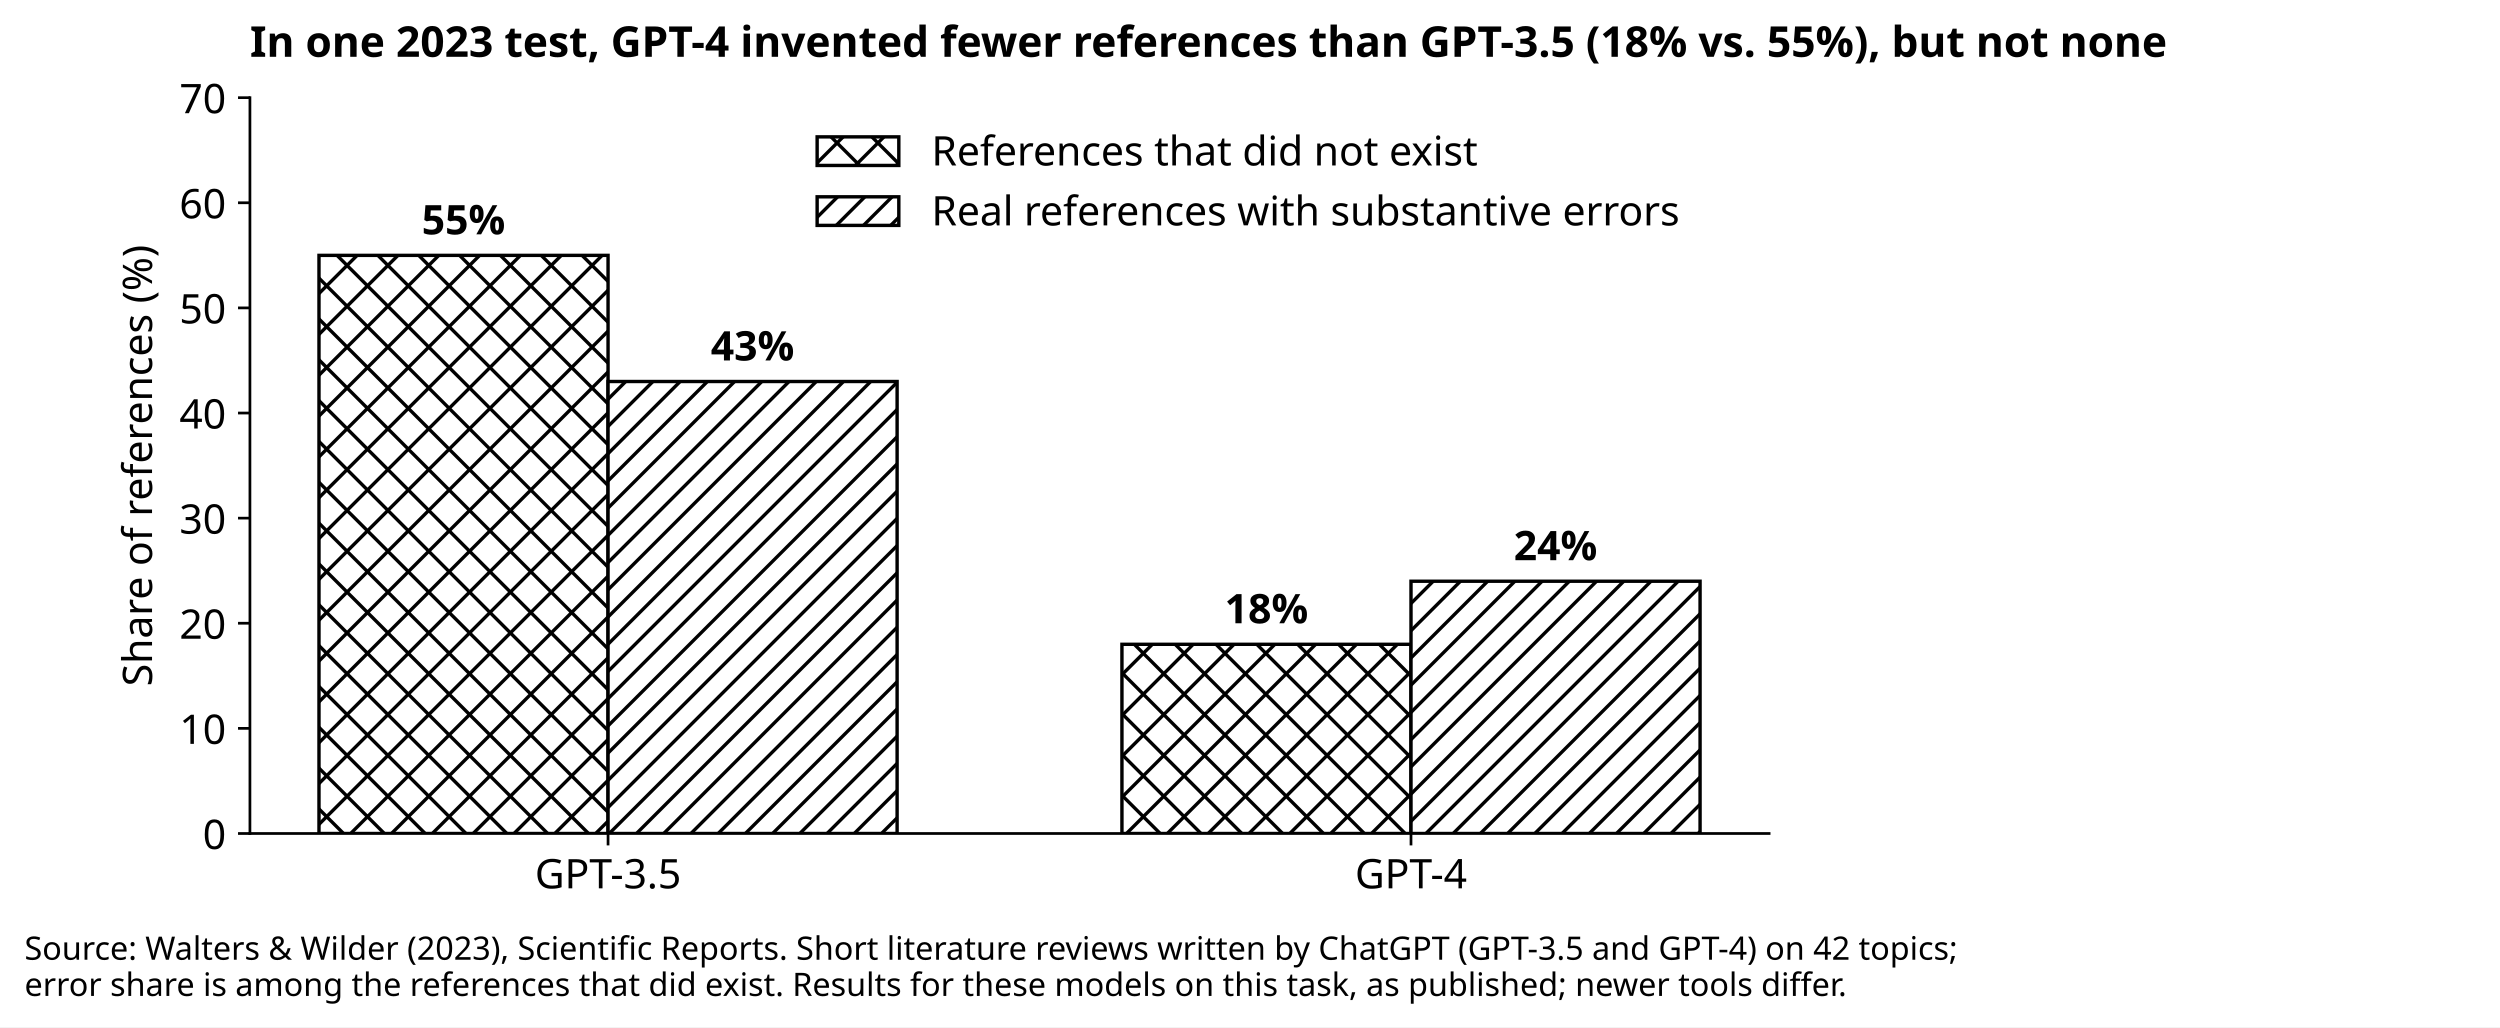
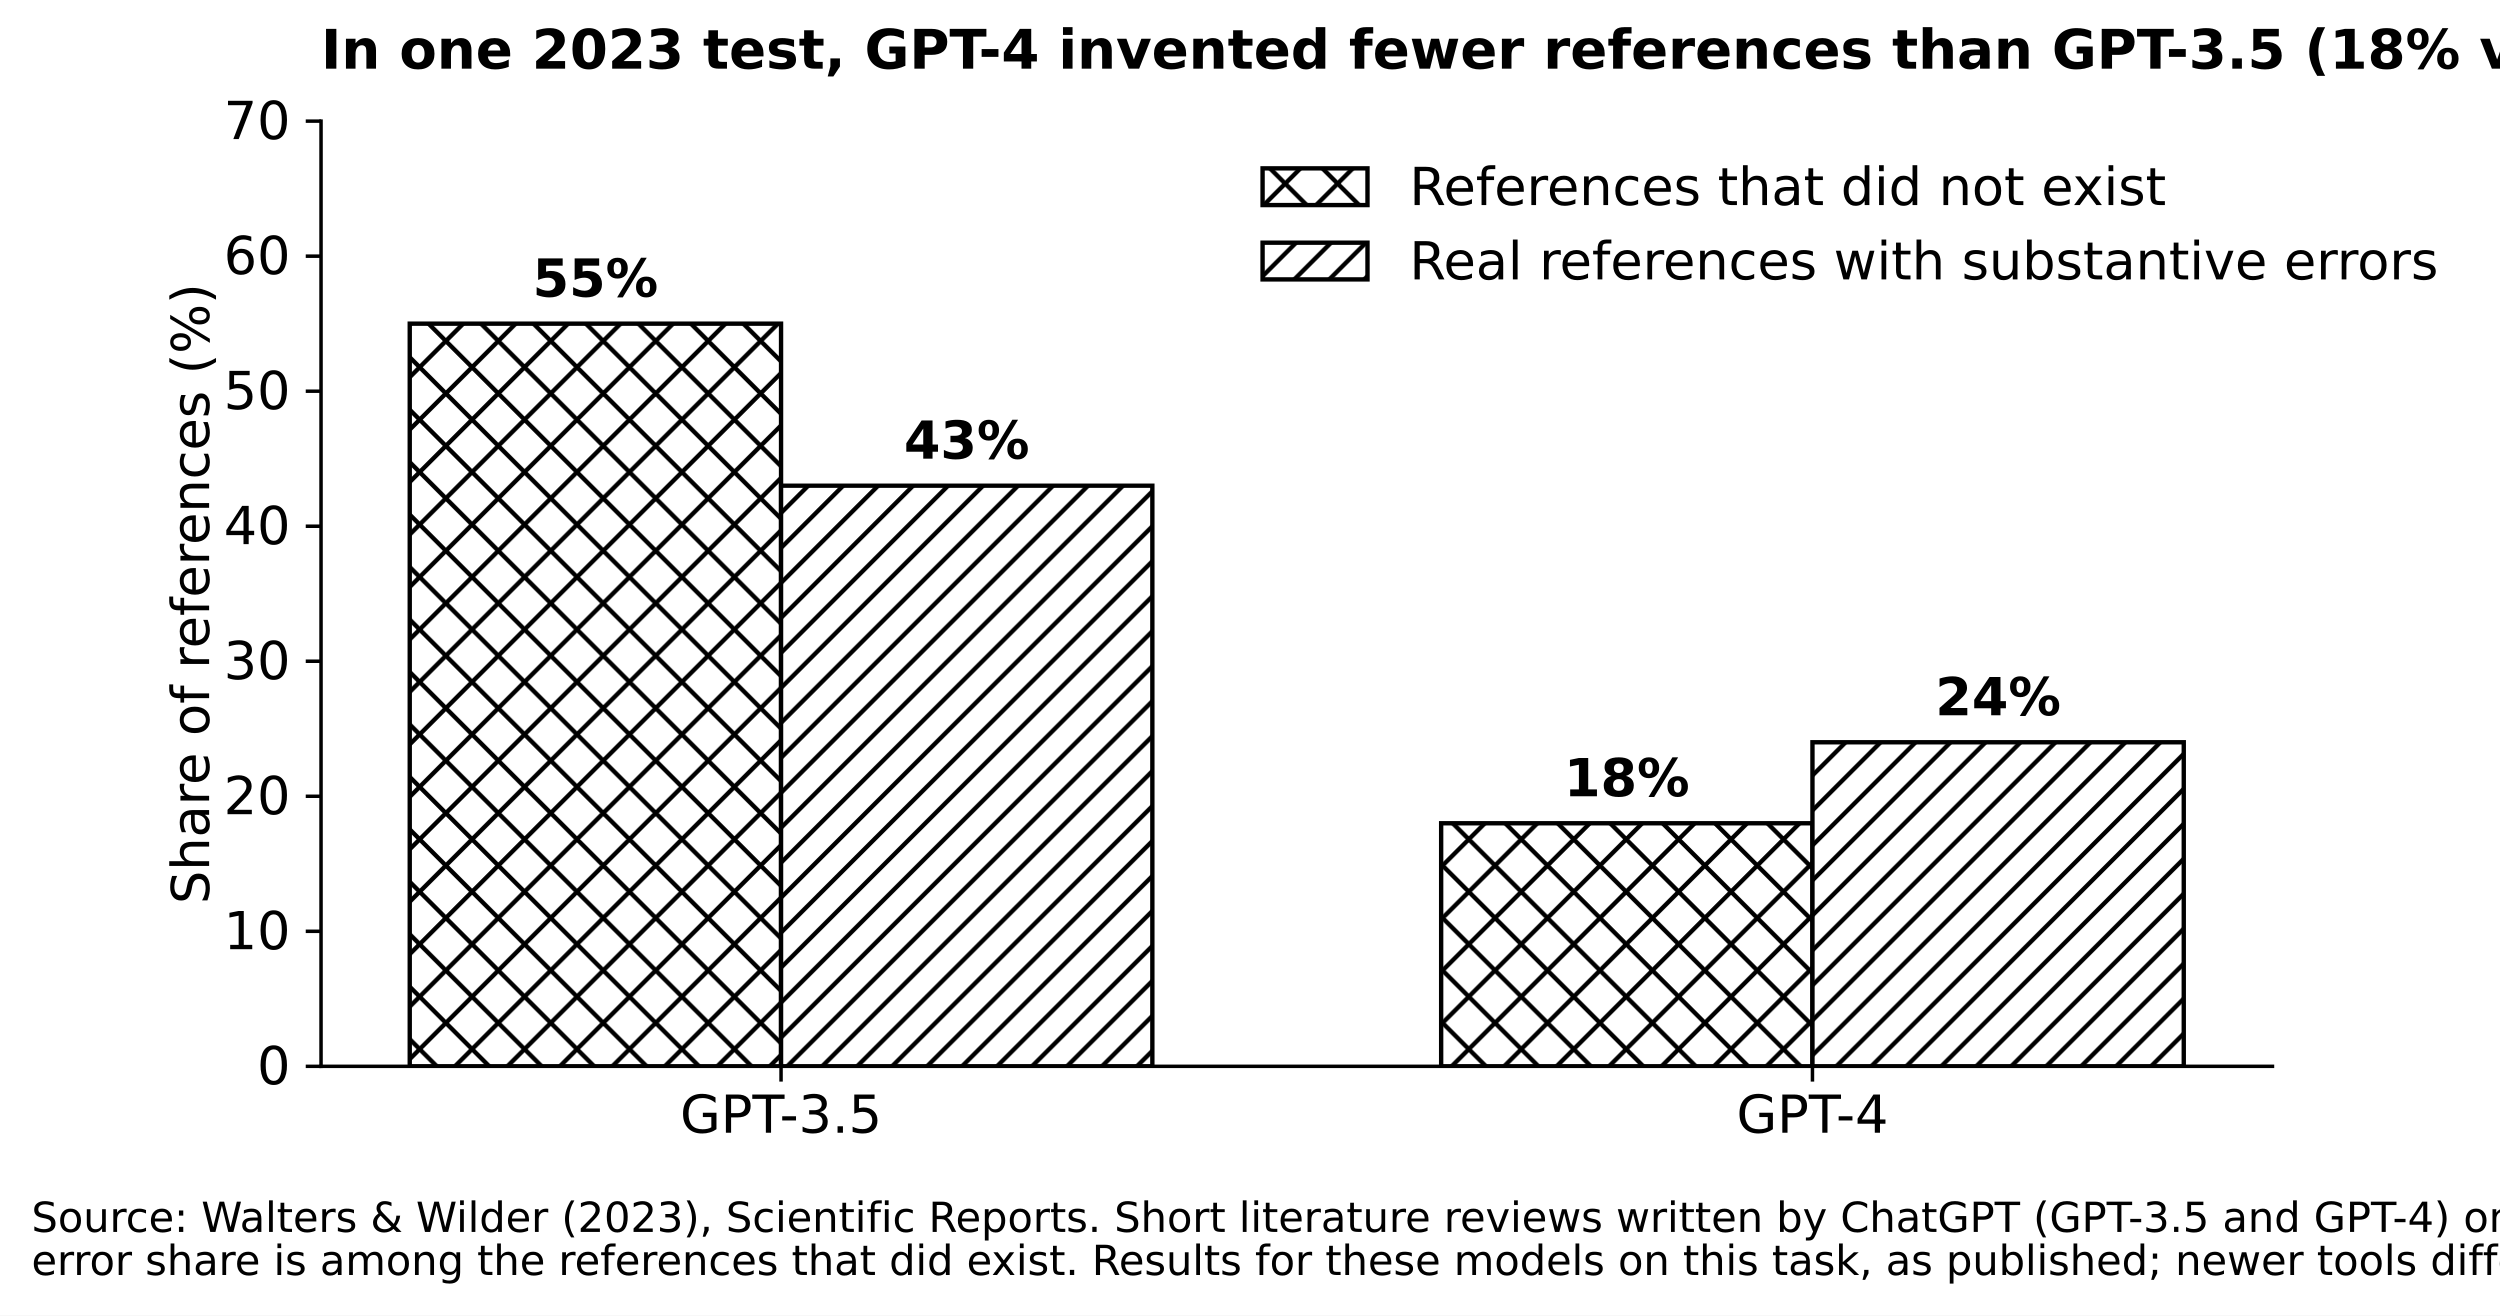
- <svg xmlns="http://www.w3.org/2000/svg" xmlns:xlink="http://www.w3.org/1999/xlink" width="734.603pt" height="301.826pt" viewBox="0 0 734.603 301.826" version="1.1">
+ <svg xmlns="http://www.w3.org/2000/svg" xmlns:xlink="http://www.w3.org/1999/xlink" width="571.89pt" height="300.934pt" viewBox="0 0 571.89 300.934" version="1.1">
  <defs>
    <style type="text/css">*{stroke-linejoin: round; stroke-linecap: butt}</style>
  </defs>
  <g id="figure_1">
    <g id="patch_1">
-       <path d="M 0 301.826  L 734.603 301.826  L 734.603 0  L 0 0  z " style="fill: #ffffff" />
+       <path d="M 0 300.934  L 571.89 300.934  L 571.89 0  L 0 0  z " style="fill: #ffffff" />
    </g>
    <g id="axes_1">
      <g id="patch_2">
-         <path d="M 73.44 244.914  L 519.84 244.914  L 519.84 28.698  L 73.44 28.698  z " style="fill: #ffffff" />
+         <path d="M 73.44 243.928  L 519.84 243.928  L 519.84 27.712  L 73.44 27.712  z " style="fill: #ffffff" />
      </g>
      <g id="patch_3">
-         <path d="M 93.731 244.914  L 178.67 244.914  L 178.67 75.03  L 93.731 75.03  z " clip-path="url(#p40c2793bfc)" style="fill: url(#h37e2a16e6a); stroke: #000000; stroke-linejoin: miter" />
+         <path d="M 93.731 243.928  L 178.67 243.928  L 178.67 74.044  L 93.731 74.044  z " clip-path="url(#p91dfd6fce4)" style="fill: url(#h9b9ef0faa3); stroke: #000000; stroke-linejoin: miter" />
      </g>
      <g id="patch_4">
-         <path d="M 178.67 244.914  L 263.608 244.914  L 263.608 112.096  L 178.67 112.096  z " clip-path="url(#p40c2793bfc)" style="fill: url(#h7cc3077c33); stroke: #000000; stroke-linejoin: miter" />
+         <path d="M 178.67 243.928  L 263.608 243.928  L 263.608 111.109  L 178.67 111.109  z " clip-path="url(#p91dfd6fce4)" style="fill: url(#h21d7cf0dee); stroke: #000000; stroke-linejoin: miter" />
      </g>
      <g id="patch_5">
-         <path d="M 329.672 244.914  L 414.61 244.914  L 414.61 189.316  L 329.672 189.316  z " clip-path="url(#p40c2793bfc)" style="fill: url(#h37e2a16e6a); stroke: #000000; stroke-linejoin: miter" />
+         <path d="M 329.672 243.928  L 414.61 243.928  L 414.61 188.329  L 329.672 188.329  z " clip-path="url(#p91dfd6fce4)" style="fill: url(#h9b9ef0faa3); stroke: #000000; stroke-linejoin: miter" />
      </g>
      <g id="patch_6">
-         <path d="M 414.61 244.914  L 499.549 244.914  L 499.549 170.783  L 414.61 170.783  z " clip-path="url(#p40c2793bfc)" style="fill: url(#h7cc3077c33); stroke: #000000; stroke-linejoin: miter" />
+         <path d="M 414.61 243.928  L 499.549 243.928  L 499.549 169.797  L 414.61 169.797  z " clip-path="url(#p91dfd6fce4)" style="fill: url(#h21d7cf0dee); stroke: #000000; stroke-linejoin: miter" />
      </g>
      <g id="matplotlib.axis_1">
        <g id="xtick_1">
          <g id="line2d_1">
            <defs>
-               <path id="m83a8d037d5" d="M 0 0  L 0 3.5  " style="stroke: #000000; stroke-width: 0.8" />
+               <path id="m8cbfb9a60b" d="M 0 0  L 0 3.5  " style="stroke: #000000; stroke-width: 0.8" />
            </defs>
            <g>
-               <use xlink:href="#m83a8d037d5" x="178.67" y="244.914" style="stroke: #000000; stroke-width: 0.8" />
+               <use xlink:href="#m8cbfb9a60b" x="178.67" y="243.928" style="stroke: #000000; stroke-width: 0.8" />
            </g>
          </g>
          <g id="text_1">
-             <text style="font: 12px 'Source Sans 3', STIXGeneral, sans-serif; text-anchor: middle" x="178.67" y="261.032" transform="rotate(-0 178.6696 261.0322)">GPT-3.5</text>
+             <text style="font: 12px 'Source Sans 3', 'STIXGeneral', 'DejaVu Sans', sans-serif; text-anchor: middle" x="178.67" y="259.123" transform="rotate(-0 178.6696 259.1233)">GPT-3.5</text>
          </g>
        </g>
        <g id="xtick_2">
          <g id="line2d_2">
            <g>
-               <use xlink:href="#m83a8d037d5" x="414.61" y="244.914" style="stroke: #000000; stroke-width: 0.8" />
+               <use xlink:href="#m8cbfb9a60b" x="414.61" y="243.928" style="stroke: #000000; stroke-width: 0.8" />
            </g>
          </g>
          <g id="text_2">
-             <text style="font: 12px 'Source Sans 3', STIXGeneral, sans-serif; text-anchor: middle" x="414.61" y="261.032" transform="rotate(-0 414.6104 261.0322)">GPT-4</text>
+             <text style="font: 12px 'Source Sans 3', 'STIXGeneral', 'DejaVu Sans', sans-serif; text-anchor: middle" x="414.61" y="259.123" transform="rotate(-0 414.6104 259.1233)">GPT-4</text>
          </g>
        </g>
      </g>
      <g id="matplotlib.axis_2">
        <g id="ytick_1">
          <g id="line2d_3">
            <defs>
-               <path id="m1b873a8ef1" d="M 0 0  L -3.5 0  " style="stroke: #000000; stroke-width: 0.8" />
+               <path id="mb7df31d353" d="M 0 0  L -3.5 0  " style="stroke: #000000; stroke-width: 0.8" />
            </defs>
            <g>
-               <use xlink:href="#m1b873a8ef1" x="73.44" y="244.914" style="stroke: #000000; stroke-width: 0.8" />
+               <use xlink:href="#mb7df31d353" x="73.44" y="243.928" style="stroke: #000000; stroke-width: 0.8" />
            </g>
          </g>
          <g id="text_3">
-             <text style="font: 12px 'Source Sans 3', STIXGeneral, sans-serif; text-anchor: end" x="66.44" y="249.473" transform="rotate(-0 66.44 249.4731)">0</text>
+             <text style="font: 12px 'Source Sans 3', 'STIXGeneral', 'DejaVu Sans', sans-serif; text-anchor: end" x="66.44" y="248.026" transform="rotate(-0 66.44 248.0255)">0</text>
          </g>
        </g>
        <g id="ytick_2">
          <g id="line2d_4">
            <g>
-               <use xlink:href="#m1b873a8ef1" x="73.44" y="214.026" style="stroke: #000000; stroke-width: 0.8" />
+               <use xlink:href="#mb7df31d353" x="73.44" y="213.04" style="stroke: #000000; stroke-width: 0.8" />
            </g>
          </g>
          <g id="text_4">
-             <text style="font: 12px 'Source Sans 3', STIXGeneral, sans-serif; text-anchor: end" x="66.44" y="218.585" transform="rotate(-0 66.44 218.5851)">10</text>
+             <text style="font: 12px 'Source Sans 3', 'STIXGeneral', 'DejaVu Sans', sans-serif; text-anchor: end" x="66.44" y="217.138" transform="rotate(-0 66.44 217.1375)">10</text>
          </g>
        </g>
        <g id="ytick_3">
          <g id="line2d_5">
            <g>
-               <use xlink:href="#m1b873a8ef1" x="73.44" y="183.138" style="stroke: #000000; stroke-width: 0.8" />
+               <use xlink:href="#mb7df31d353" x="73.44" y="182.152" style="stroke: #000000; stroke-width: 0.8" />
            </g>
          </g>
          <g id="text_5">
-             <text style="font: 12px 'Source Sans 3', STIXGeneral, sans-serif; text-anchor: end" x="66.44" y="187.697" transform="rotate(-0 66.44 187.6971)">20</text>
+             <text style="font: 12px 'Source Sans 3', 'STIXGeneral', 'DejaVu Sans', sans-serif; text-anchor: end" x="66.44" y="186.25" transform="rotate(-0 66.44 186.2495)">20</text>
          </g>
        </g>
        <g id="ytick_4">
          <g id="line2d_6">
            <g>
-               <use xlink:href="#m1b873a8ef1" x="73.44" y="152.25" style="stroke: #000000; stroke-width: 0.8" />
+               <use xlink:href="#mb7df31d353" x="73.44" y="151.264" style="stroke: #000000; stroke-width: 0.8" />
            </g>
          </g>
          <g id="text_6">
-             <text style="font: 12px 'Source Sans 3', STIXGeneral, sans-serif; text-anchor: end" x="66.44" y="156.809" transform="rotate(-0 66.44 156.8091)">30</text>
+             <text style="font: 12px 'Source Sans 3', 'STIXGeneral', 'DejaVu Sans', sans-serif; text-anchor: end" x="66.44" y="155.362" transform="rotate(-0 66.44 155.3615)">30</text>
          </g>
        </g>
        <g id="ytick_5">
          <g id="line2d_7">
            <g>
-               <use xlink:href="#m1b873a8ef1" x="73.44" y="121.362" style="stroke: #000000; stroke-width: 0.8" />
+               <use xlink:href="#mb7df31d353" x="73.44" y="120.376" style="stroke: #000000; stroke-width: 0.8" />
            </g>
          </g>
          <g id="text_7">
-             <text style="font: 12px 'Source Sans 3', STIXGeneral, sans-serif; text-anchor: end" x="66.44" y="125.921" transform="rotate(-0 66.44 125.9211)">40</text>
+             <text style="font: 12px 'Source Sans 3', 'STIXGeneral', 'DejaVu Sans', sans-serif; text-anchor: end" x="66.44" y="124.474" transform="rotate(-0 66.44 124.4735)">40</text>
          </g>
        </g>
        <g id="ytick_6">
          <g id="line2d_8">
            <g>
-               <use xlink:href="#m1b873a8ef1" x="73.44" y="90.474" style="stroke: #000000; stroke-width: 0.8" />
+               <use xlink:href="#mb7df31d353" x="73.44" y="89.488" style="stroke: #000000; stroke-width: 0.8" />
            </g>
          </g>
          <g id="text_8">
-             <text style="font: 12px 'Source Sans 3', STIXGeneral, sans-serif; text-anchor: end" x="66.44" y="95.033" transform="rotate(-0 66.44 95.03311)">50</text>
+             <text style="font: 12px 'Source Sans 3', 'STIXGeneral', 'DejaVu Sans', sans-serif; text-anchor: end" x="66.44" y="93.586" transform="rotate(-0 66.44 93.58553)">50</text>
          </g>
        </g>
        <g id="ytick_7">
          <g id="line2d_9">
            <g>
-               <use xlink:href="#m1b873a8ef1" x="73.44" y="59.586" style="stroke: #000000; stroke-width: 0.8" />
+               <use xlink:href="#mb7df31d353" x="73.44" y="58.6" style="stroke: #000000; stroke-width: 0.8" />
            </g>
          </g>
          <g id="text_9">
-             <text style="font: 12px 'Source Sans 3', STIXGeneral, sans-serif; text-anchor: end" x="66.44" y="64.145" transform="rotate(-0 66.44 64.14511)">60</text>
+             <text style="font: 12px 'Source Sans 3', 'STIXGeneral', 'DejaVu Sans', sans-serif; text-anchor: end" x="66.44" y="62.698" transform="rotate(-0 66.44 62.69753)">60</text>
          </g>
        </g>
        <g id="ytick_8">
          <g id="line2d_10">
            <g>
-               <use xlink:href="#m1b873a8ef1" x="73.44" y="28.698" style="stroke: #000000; stroke-width: 0.8" />
+               <use xlink:href="#mb7df31d353" x="73.44" y="27.712" style="stroke: #000000; stroke-width: 0.8" />
            </g>
          </g>
          <g id="text_10">
-             <text style="font: 12px 'Source Sans 3', STIXGeneral, sans-serif; text-anchor: end" x="66.44" y="33.257" transform="rotate(-0 66.44 33.25711)">70</text>
+             <text style="font: 12px 'Source Sans 3', 'STIXGeneral', 'DejaVu Sans', sans-serif; text-anchor: end" x="66.44" y="31.81" transform="rotate(-0 66.44 31.80953)">70</text>
          </g>
        </g>
        <g id="text_11">
-           <text style="font: 12px 'Source Sans 3', STIXGeneral, sans-serif; text-anchor: middle" x="44.674" y="136.806" transform="rotate(-90 44.67437 136.806)">Share of references (%)</text>
+           <text style="font: 12px 'Source Sans 3', 'STIXGeneral', 'DejaVu Sans', sans-serif; text-anchor: middle" x="47.836" y="135.82" transform="rotate(-90 47.83563 135.8197)">Share of references (%)</text>
        </g>
      </g>
      <g id="patch_7">
-         <path d="M 73.44 244.914  L 73.44 28.698  " style="fill: none; stroke: #000000; stroke-width: 0.8; stroke-linejoin: miter; stroke-linecap: square" />
+         <path d="M 73.44 243.928  L 73.44 27.712  " style="fill: none; stroke: #000000; stroke-width: 0.8; stroke-linejoin: miter; stroke-linecap: square" />
      </g>
      <g id="patch_8">
-         <path d="M 73.44 244.914  L 519.84 244.914  " style="fill: none; stroke: #000000; stroke-width: 0.8; stroke-linejoin: miter; stroke-linecap: square" />
+         <path d="M 73.44 243.928  L 519.84 243.928  " style="fill: none; stroke: #000000; stroke-width: 0.8; stroke-linejoin: miter; stroke-linecap: square" />
      </g>
      <g id="text_12">
-         <text style="font: 700 12px 'Source Sans 3', STIXGeneral, sans-serif; text-anchor: middle" x="136.2" y="68.852" transform="rotate(-0 136.2003 68.85245)">55%</text>
+         <text style="font: 700 12px 'Source Sans 3', 'STIXGeneral', 'DejaVu Sans', sans-serif; text-anchor: middle" x="136.2" y="67.866" transform="rotate(-0 136.2003 67.86612)">55%</text>
      </g>
      <g id="text_13">
-         <text style="font: 700 12px 'Source Sans 3', STIXGeneral, sans-serif; text-anchor: middle" x="221.139" y="105.918" transform="rotate(-0 221.1389 105.918)">43%</text>
+         <text style="font: 700 12px 'Source Sans 3', 'STIXGeneral', 'DejaVu Sans', sans-serif; text-anchor: middle" x="221.139" y="104.932" transform="rotate(-0 221.1389 104.9317)">43%</text>
      </g>
      <g id="text_14">
-         <text style="font: 700 12px 'Source Sans 3', STIXGeneral, sans-serif; text-anchor: middle" x="372.141" y="183.138" transform="rotate(-0 372.1411 183.138)">18%</text>
+         <text style="font: 700 12px 'Source Sans 3', 'STIXGeneral', 'DejaVu Sans', sans-serif; text-anchor: middle" x="372.141" y="182.152" transform="rotate(-0 372.1411 182.1517)">18%</text>
      </g>
      <g id="text_15">
-         <text style="font: 700 12px 'Source Sans 3', STIXGeneral, sans-serif; text-anchor: middle" x="457.08" y="164.605" transform="rotate(-0 457.0797 164.6052)">24%</text>
+         <text style="font: 700 12px 'Source Sans 3', 'STIXGeneral', 'DejaVu Sans', sans-serif; text-anchor: middle" x="457.08" y="163.619" transform="rotate(-0 457.0797 163.6189)">24%</text>
      </g>
      <g id="text_16">
-         <text style="font: 700 12.5px 'Source Sans 3', STIXGeneral, sans-serif; text-anchor: start" x="73.44" y="16.698" transform="rotate(-0 73.44 16.69805)">In one 2023 test, GPT-4 invented fewer references than GPT-3.5 (18% vs. 55%), but not none</text>
+         <text style="font: 700 12.5px 'Source Sans 3', 'STIXGeneral', 'DejaVu Sans', sans-serif; text-anchor: start" x="73.44" y="15.712" transform="rotate(-0 73.44 15.71172)">In one 2023 test, GPT-4 invented fewer references than GPT-3.5 (18% vs. 55%), but not none</text>
      </g>
      <g id="legend_1">
        <g id="patch_9">
-           <path d="M 240.109 48.616  L 264.109 48.616  L 264.109 40.216  L 240.109 40.216  z " style="fill: url(#h37e2a16e6a); stroke: #000000; stroke-linejoin: miter" />
+           <path d="M 288.821 46.912  L 312.821 46.912  L 312.821 38.512  L 288.821 38.512  z " style="fill: url(#h9b9ef0faa3); stroke: #000000; stroke-linejoin: miter" />
        </g>
        <g id="text_17">
-           <text style="font: 12px 'Source Sans 3', STIXGeneral, sans-serif; text-anchor: start" x="273.709" y="48.616" transform="rotate(-0 273.7088 48.61617)">References that did not exist</text>
+           <text style="font: 12px 'Source Sans 3', 'STIXGeneral', 'DejaVu Sans', sans-serif; text-anchor: start" x="322.421" y="46.912" transform="rotate(-0 322.4212 46.91172)">References that did not exist</text>
        </g>
        <g id="patch_10">
-           <path d="M 240.109 66.23  L 264.109 66.23  L 264.109 57.83  L 240.109 57.83  z " style="fill: url(#h7cc3077c33); stroke: #000000; stroke-linejoin: miter" />
+           <path d="M 288.821 63.916  L 312.821 63.916  L 312.821 55.516  L 288.821 55.516  z " style="fill: url(#h21d7cf0dee); stroke: #000000; stroke-linejoin: miter" />
        </g>
        <g id="text_18">
-           <text style="font: 12px 'Source Sans 3', STIXGeneral, sans-serif; text-anchor: start" x="273.709" y="66.23" transform="rotate(-0 273.7088 66.22992)">Real references with substantive errors</text>
+           <text style="font: 12px 'Source Sans 3', 'STIXGeneral', 'DejaVu Sans', sans-serif; text-anchor: start" x="322.421" y="63.916" transform="rotate(-0 322.4212 63.91609)">Real references with substantive errors</text>
        </g>
      </g>
    </g>
    <g id="text_19">
-       <text style="font: 9.5px 'Source Sans 3', STIXGeneral, sans-serif" transform="translate(7.2 282.0121)">Source: Walters &amp; Wilder (2023), Scientific Reports. Short literature reviews written by ChatGPT (GPT-3.5 and GPT-4) on 42 topics;</text>
-       <text style="font: 9.5px 'Source Sans 3', STIXGeneral, sans-serif" transform="translate(7.2 292.65)">error share is among the references that did exist. Results for these models on this task, as published; newer tools differ.</text>
+       <text style="font: 9.5px 'Source Sans 3', 'STIXGeneral', 'DejaVu Sans', sans-serif" transform="translate(7.2 281.8072)">Source: Walters &amp; Wilder (2023), Scientific Reports. Short literature reviews written by ChatGPT (GPT-3.5 and GPT-4) on 42 topics;</text>
+       <text style="font: 9.5px 'Source Sans 3', 'STIXGeneral', 'DejaVu Sans', sans-serif" transform="translate(7.2 291.6637)">error share is among the references that did exist. Results for these models on this task, as published; newer tools differ.</text>
    </g>
  </g>
  <defs>
-     <clipPath id="p40c2793bfc">
-       <rect x="73.44" y="28.698" width="446.4" height="216.216" />
+     <clipPath id="p91dfd6fce4">
+       <rect x="73.44" y="27.712" width="446.4" height="216.216" />
    </clipPath>
  </defs>
  <defs>
-     <pattern id="h37e2a16e6a" patternUnits="userSpaceOnUse" x="0" y="0" width="72" height="72">
+     <pattern id="h9b9ef0faa3" patternUnits="userSpaceOnUse" x="0" y="0" width="72" height="72">
      <rect x="0" y="0" width="73" height="73" fill="#ffffff" />
      <path d="M -36 36  L 36 -36  M -30 42  L 42 -30  M -24 48  L 48 -24  M -18 54  L 54 -18  M -12 60  L 60 -12  M -6 66  L 66 -6  M 0 72  L 72 0  M 6 78  L 78 6  M 12 84  L 84 12  M 18 90  L 90 18  M 24 96  L 96 24  M 30 102  L 102 30  M 36 108  L 108 36  M -36 36  L 36 108  M -30 30  L 42 102  M -24 24  L 48 96  M -18 18  L 54 90  M -12 12  L 60 84  M -6 6  L 66 78  M 0 0  L 72 72  M 6 -6  L 78 66  M 12 -12  L 84 60  M 18 -18  L 90 54  M 24 -24  L 96 48  M 30 -30  L 102 42  M 36 -36  L 108 36  " style="fill: #000000; stroke: #000000; stroke-width: 1.0; stroke-linecap: butt; stroke-linejoin: miter" />
    </pattern>
-     <pattern id="h7cc3077c33" patternUnits="userSpaceOnUse" x="0" y="0" width="72" height="72">
+     <pattern id="h21d7cf0dee" patternUnits="userSpaceOnUse" x="0" y="0" width="72" height="72">
      <rect x="0" y="0" width="73" height="73" fill="#ffffff" />
      <path d="M -36 36  L 36 -36  M -32 40  L 40 -32  M -28 44  L 44 -28  M -24 48  L 48 -24  M -20 52  L 52 -20  M -16 56  L 56 -16  M -12 60  L 60 -12  M -8 64  L 64 -8  M -4 68  L 68 -4  M 0 72  L 72 0  M 4 76  L 76 4  M 8 80  L 80 8  M 12 84  L 84 12  M 16 88  L 88 16  M 20 92  L 92 20  M 24 96  L 96 24  M 28 100  L 100 28  M 32 104  L 104 32  M 36 108  L 108 36  " style="fill: #000000; stroke: #000000; stroke-width: 1.0; stroke-linecap: butt; stroke-linejoin: miter" />
    </pattern>
  </defs>
</svg>
